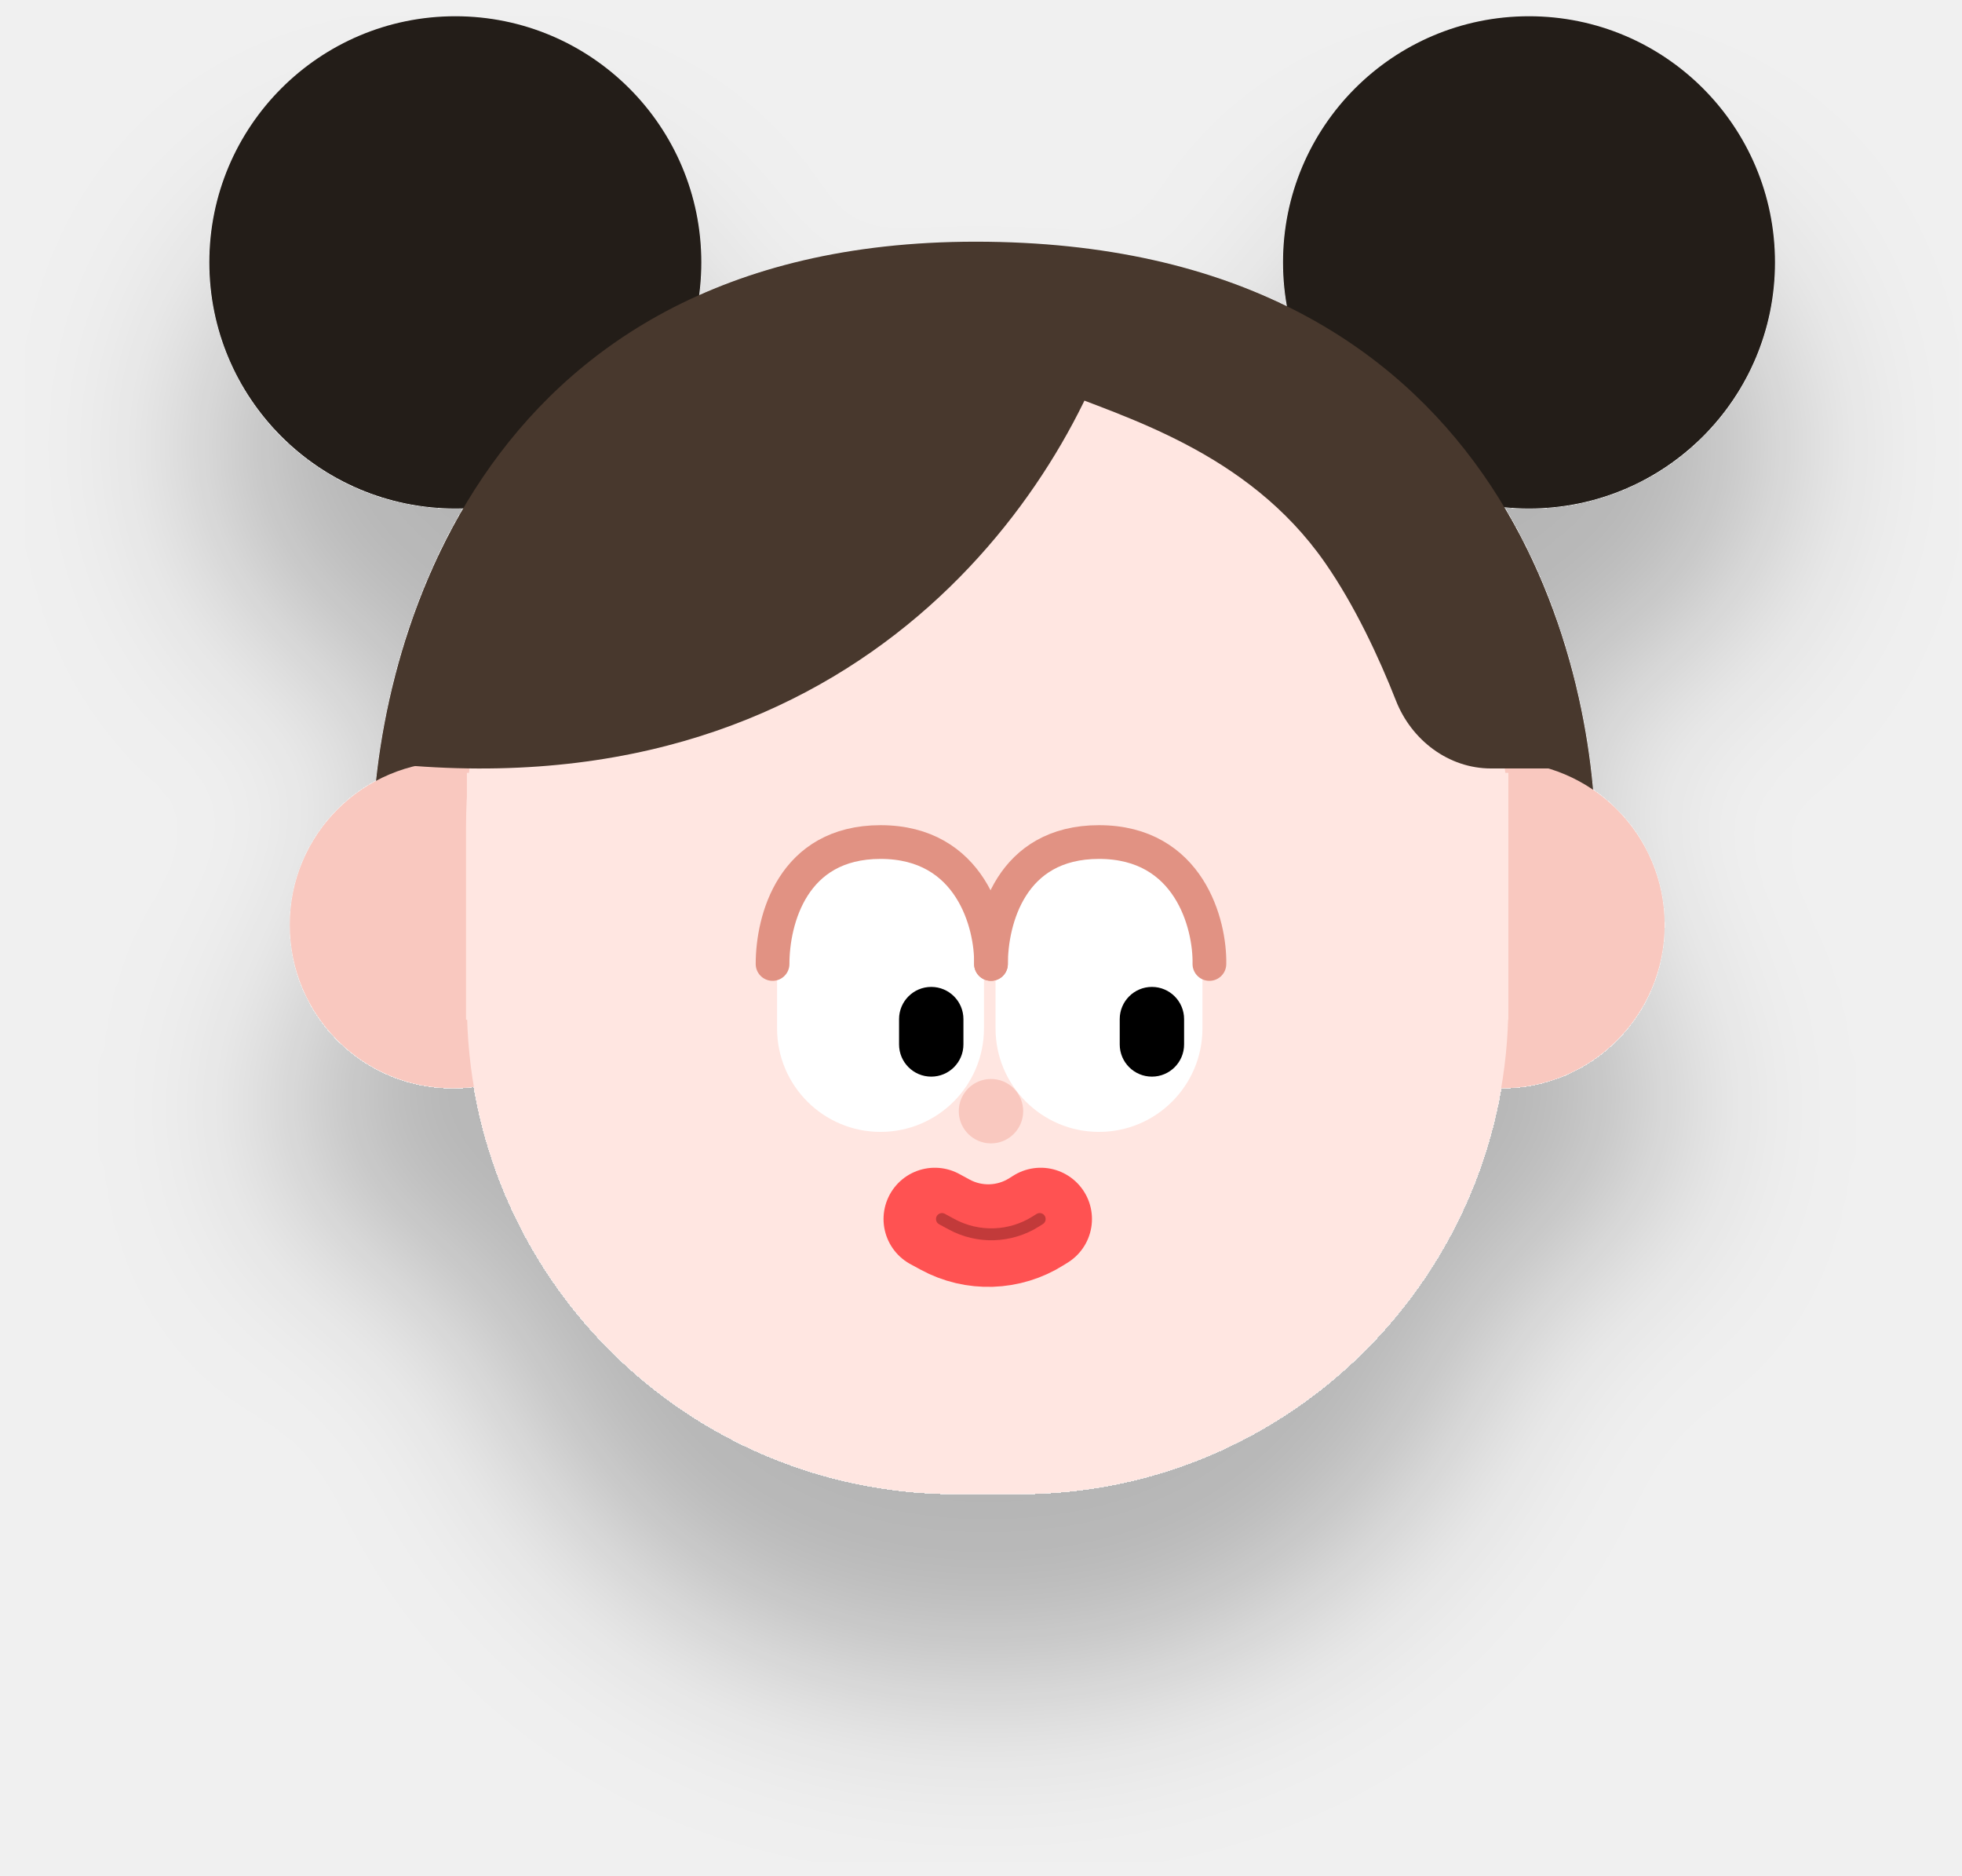
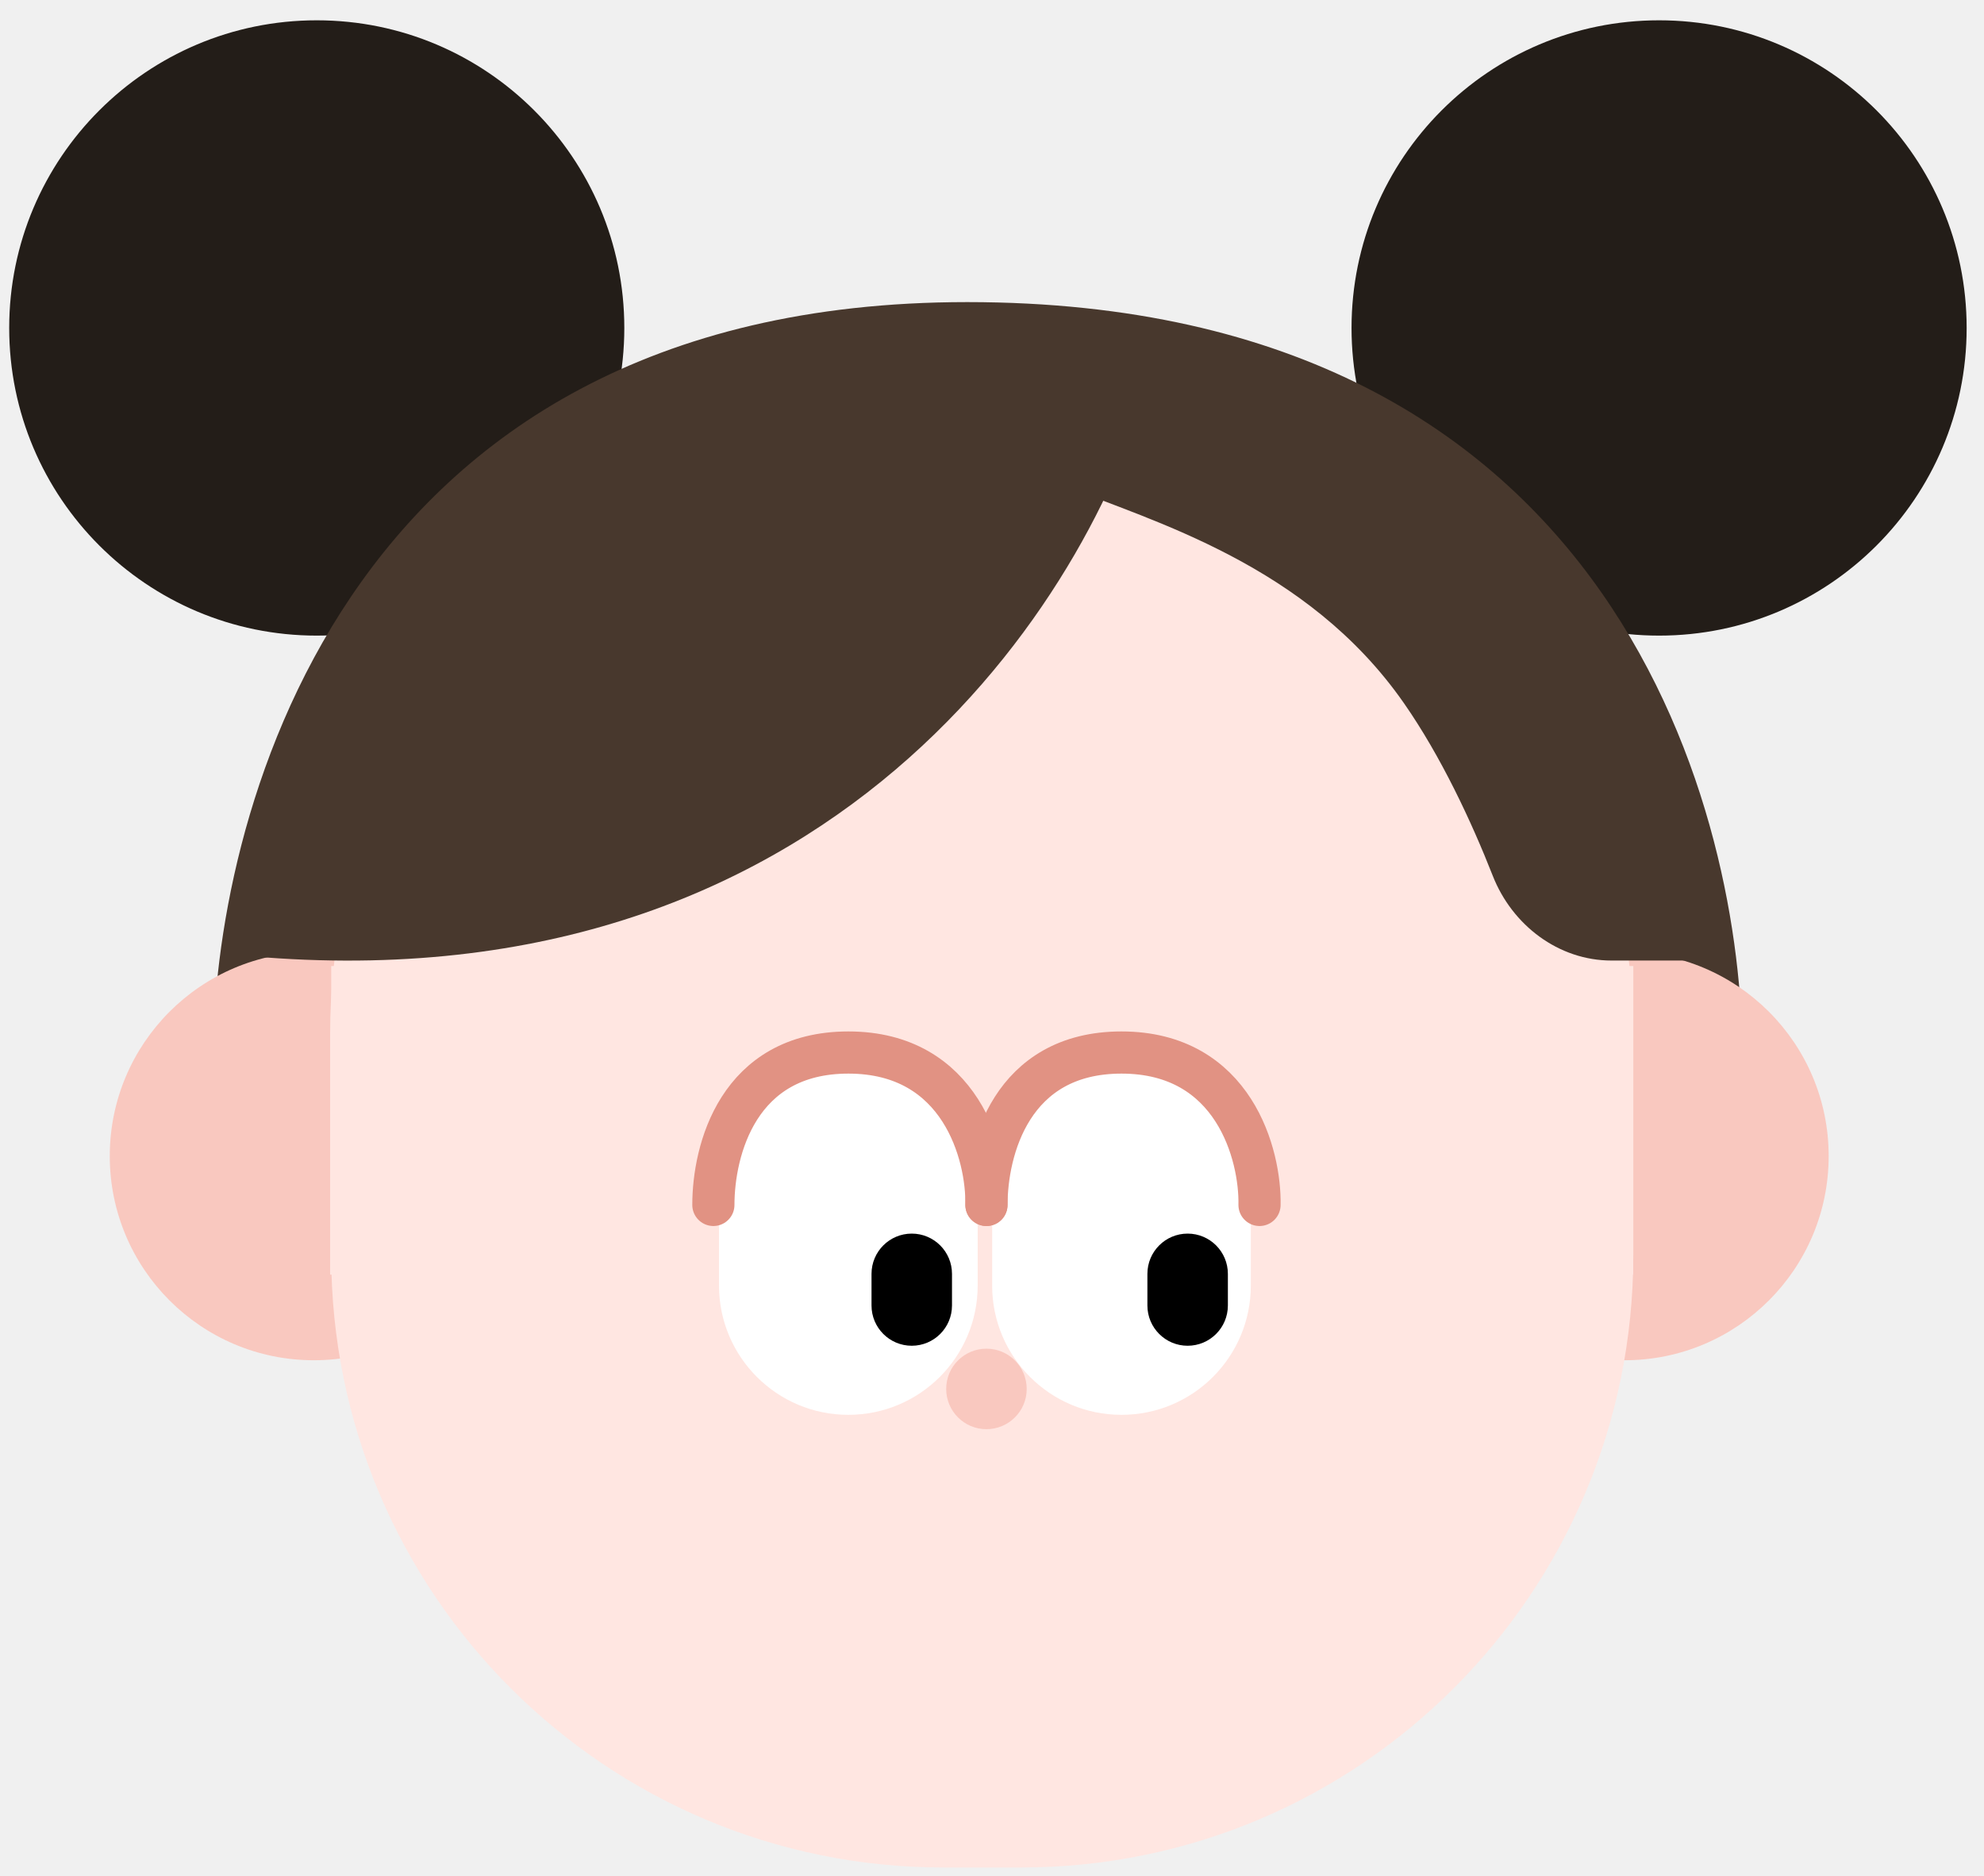
- <svg xmlns="http://www.w3.org/2000/svg" width="68" height="65" viewBox="0 0 68 65" fill="none">
-   <g filter="url(#filter0_d_394_7960)">
-     <ellipse cx="15.781" cy="9.092" rx="8.526" ry="8.529" fill="#231D18" />
-     <ellipse cx="52.993" cy="9.092" rx="8.526" ry="8.529" fill="#231D18" />
-     <path d="M33.811 8.375C16.138 8.375 12.91 23.18 12.91 29.259H55.301C55.301 22.864 52.034 8.375 33.811 8.375Z" fill="#48382D" />
-     <ellipse cx="52.037" cy="32.05" rx="5.657" ry="5.66" fill="#F9C8BF" />
-     <ellipse cx="15.7" cy="32.05" rx="5.657" ry="5.66" fill="#F9C8BF" />
-     <path fill-rule="evenodd" clip-rule="evenodd" d="M16.182 26.782V34.793C16.182 44.171 23.784 51.773 33.162 51.773H35.297C44.675 51.773 52.278 44.171 52.278 34.793V26.782H16.182Z" fill="#FFE6E1" />
-     <path fill-rule="evenodd" clip-rule="evenodd" d="M16.152 35.337V28.644C16.152 19.267 23.754 11.664 33.132 11.664H35.294C44.672 11.664 52.274 19.267 52.274 28.644V35.337H16.152Z" fill="#FFE6E1" />
-     <path d="M38.967 10.161C37.517 16.045 30.564 27.763 14.345 26.542C16.322 19.148 24.137 5.124 38.967 10.161Z" fill="#48382D" />
-     <rect x="26.932" y="29.179" width="7.171" height="10.044" rx="3.586" fill="white" />
-     <rect x="34.504" y="29.179" width="7.171" height="10.044" rx="3.586" fill="white" />
-     <rect x="31.16" y="34.199" width="2.231" height="3.109" rx="1.116" fill="black" />
-     <rect x="38.808" y="34.199" width="2.231" height="3.109" rx="1.116" fill="black" />
-     <path d="M45.917 19.49C43.236 15.642 38.928 14.452 36.497 13.461V10.129C37.64 10.248 41.179 10.851 46.193 12.31C51.207 13.77 54.142 22.465 54.983 26.629H51.675C50.205 26.629 48.919 25.648 48.382 24.279C47.793 22.781 46.95 20.971 45.917 19.49Z" fill="#48382D" />
-     <path d="M26.776 33.404C26.776 31.889 27.457 29.179 30.519 29.179C33.649 29.179 34.373 32.035 34.345 33.404" stroke="#E19283" stroke-width="1.169" stroke-linecap="round" />
-     <path d="M34.347 33.404C34.347 31.889 35.028 29.179 38.09 29.179C41.22 29.179 41.944 32.035 41.916 33.404" stroke="#E19283" stroke-width="1.169" stroke-linecap="round" />
-     <ellipse cx="34.346" cy="38.505" rx="1.116" ry="1.116" fill="#F9C8BF" />
-     <path d="M32.399 42.242L32.752 42.434C33.751 42.979 34.966 42.939 35.927 42.331L36.069 42.242" stroke="#FF5252" stroke-width="3.554" stroke-linecap="round" />
-     <path d="M32.647 42.242L32.973 42.419C33.895 42.922 35.016 42.886 35.904 42.324L36.034 42.242" stroke="#C23A3A" stroke-width="0.413" stroke-linecap="round" />
-   </g>
-   <defs>
-     <filter id="filter0_d_394_7960" x="0.888" y="0.562" width="66.999" height="63.945" filterUnits="userSpaceOnUse" color-interpolation-filters="sRGB">
-       <feFlood flood-opacity="0" result="BackgroundImageFix" />
-       <feColorMatrix in="SourceAlpha" type="matrix" values="0 0 0 0 0 0 0 0 0 0 0 0 0 0 0 0 0 0 127 0" result="hardAlpha" />
-       <feOffset dy="6.367" />
-       <feGaussianBlur stdDeviation="3.184" />
-       <feComposite in2="hardAlpha" operator="out" />
-       <feColorMatrix type="matrix" values="0 0 0 0 0 0 0 0 0 0 0 0 0 0 0 0 0 0 0.25 0" />
-       <feBlend mode="normal" in2="BackgroundImageFix" result="effect1_dropShadow_394_7960" />
-       <feBlend mode="normal" in="SourceGraphic" in2="effect1_dropShadow_394_7960" result="shape" />
-     </filter>
-   </defs>
+ <svg xmlns="http://www.w3.org/2000/svg" width="55" height="52" viewBox="0 0 55 52" fill="none">
+   <ellipse cx="8.781" cy="9.092" rx="8.526" ry="8.529" fill="#231D18" />
+   <ellipse cx="45.993" cy="9.092" rx="8.526" ry="8.529" fill="#231D18" />
+   <path d="M26.811 8.375C9.138 8.375 5.91 23.18 5.91 29.259H48.301C48.301 22.864 45.034 8.375 26.811 8.375Z" fill="#48382D" />
+   <ellipse cx="45.037" cy="32.05" rx="5.657" ry="5.66" fill="#F9C8BF" />
+   <ellipse cx="8.7" cy="32.05" rx="5.657" ry="5.66" fill="#F9C8BF" />
+   <path fill-rule="evenodd" clip-rule="evenodd" d="M9.182 26.782V34.793C9.182 44.171 16.784 51.773 26.162 51.773H28.297C37.675 51.773 45.278 44.171 45.278 34.793V26.782H9.182Z" fill="#FFE6E1" />
+   <path fill-rule="evenodd" clip-rule="evenodd" d="M9.152 35.337V28.644C9.152 19.267 16.754 11.664 26.132 11.664H28.294C37.672 11.664 45.274 19.267 45.274 28.644V35.337H9.152Z" fill="#FFE6E1" />
+   <path d="M31.967 10.161C30.517 16.045 23.564 27.763 7.345 26.542C9.322 19.148 17.137 5.124 31.967 10.161Z" fill="#48382D" />
+   <rect x="19.932" y="29.179" width="7.171" height="10.044" rx="3.586" fill="white" />
+   <rect x="27.504" y="29.179" width="7.171" height="10.044" rx="3.586" fill="white" />
+   <rect x="24.16" y="34.199" width="2.231" height="3.109" rx="1.116" fill="black" />
+   <rect x="31.808" y="34.199" width="2.231" height="3.109" rx="1.116" fill="black" />
+   <path d="M38.917 19.49C36.236 15.642 31.927 14.452 29.497 13.461V10.129C30.64 10.248 34.179 10.851 39.193 12.31C44.207 13.77 47.142 22.465 47.983 26.629H44.675C43.205 26.629 41.919 25.648 41.382 24.279C40.793 22.781 39.95 20.971 38.917 19.49Z" fill="#48382D" />
+   <path d="M19.776 33.404C19.776 31.889 20.457 29.179 23.519 29.179C26.649 29.179 27.373 32.035 27.345 33.404" stroke="#E19283" stroke-width="1.169" stroke-linecap="round" />
+   <path d="M27.347 33.404C27.347 31.889 28.028 29.179 31.09 29.179C34.22 29.179 34.944 32.035 34.916 33.404" stroke="#E19283" stroke-width="1.169" stroke-linecap="round" />
+   <ellipse cx="27.346" cy="38.505" rx="1.116" ry="1.116" fill="#F9C8BF" />
</svg>
